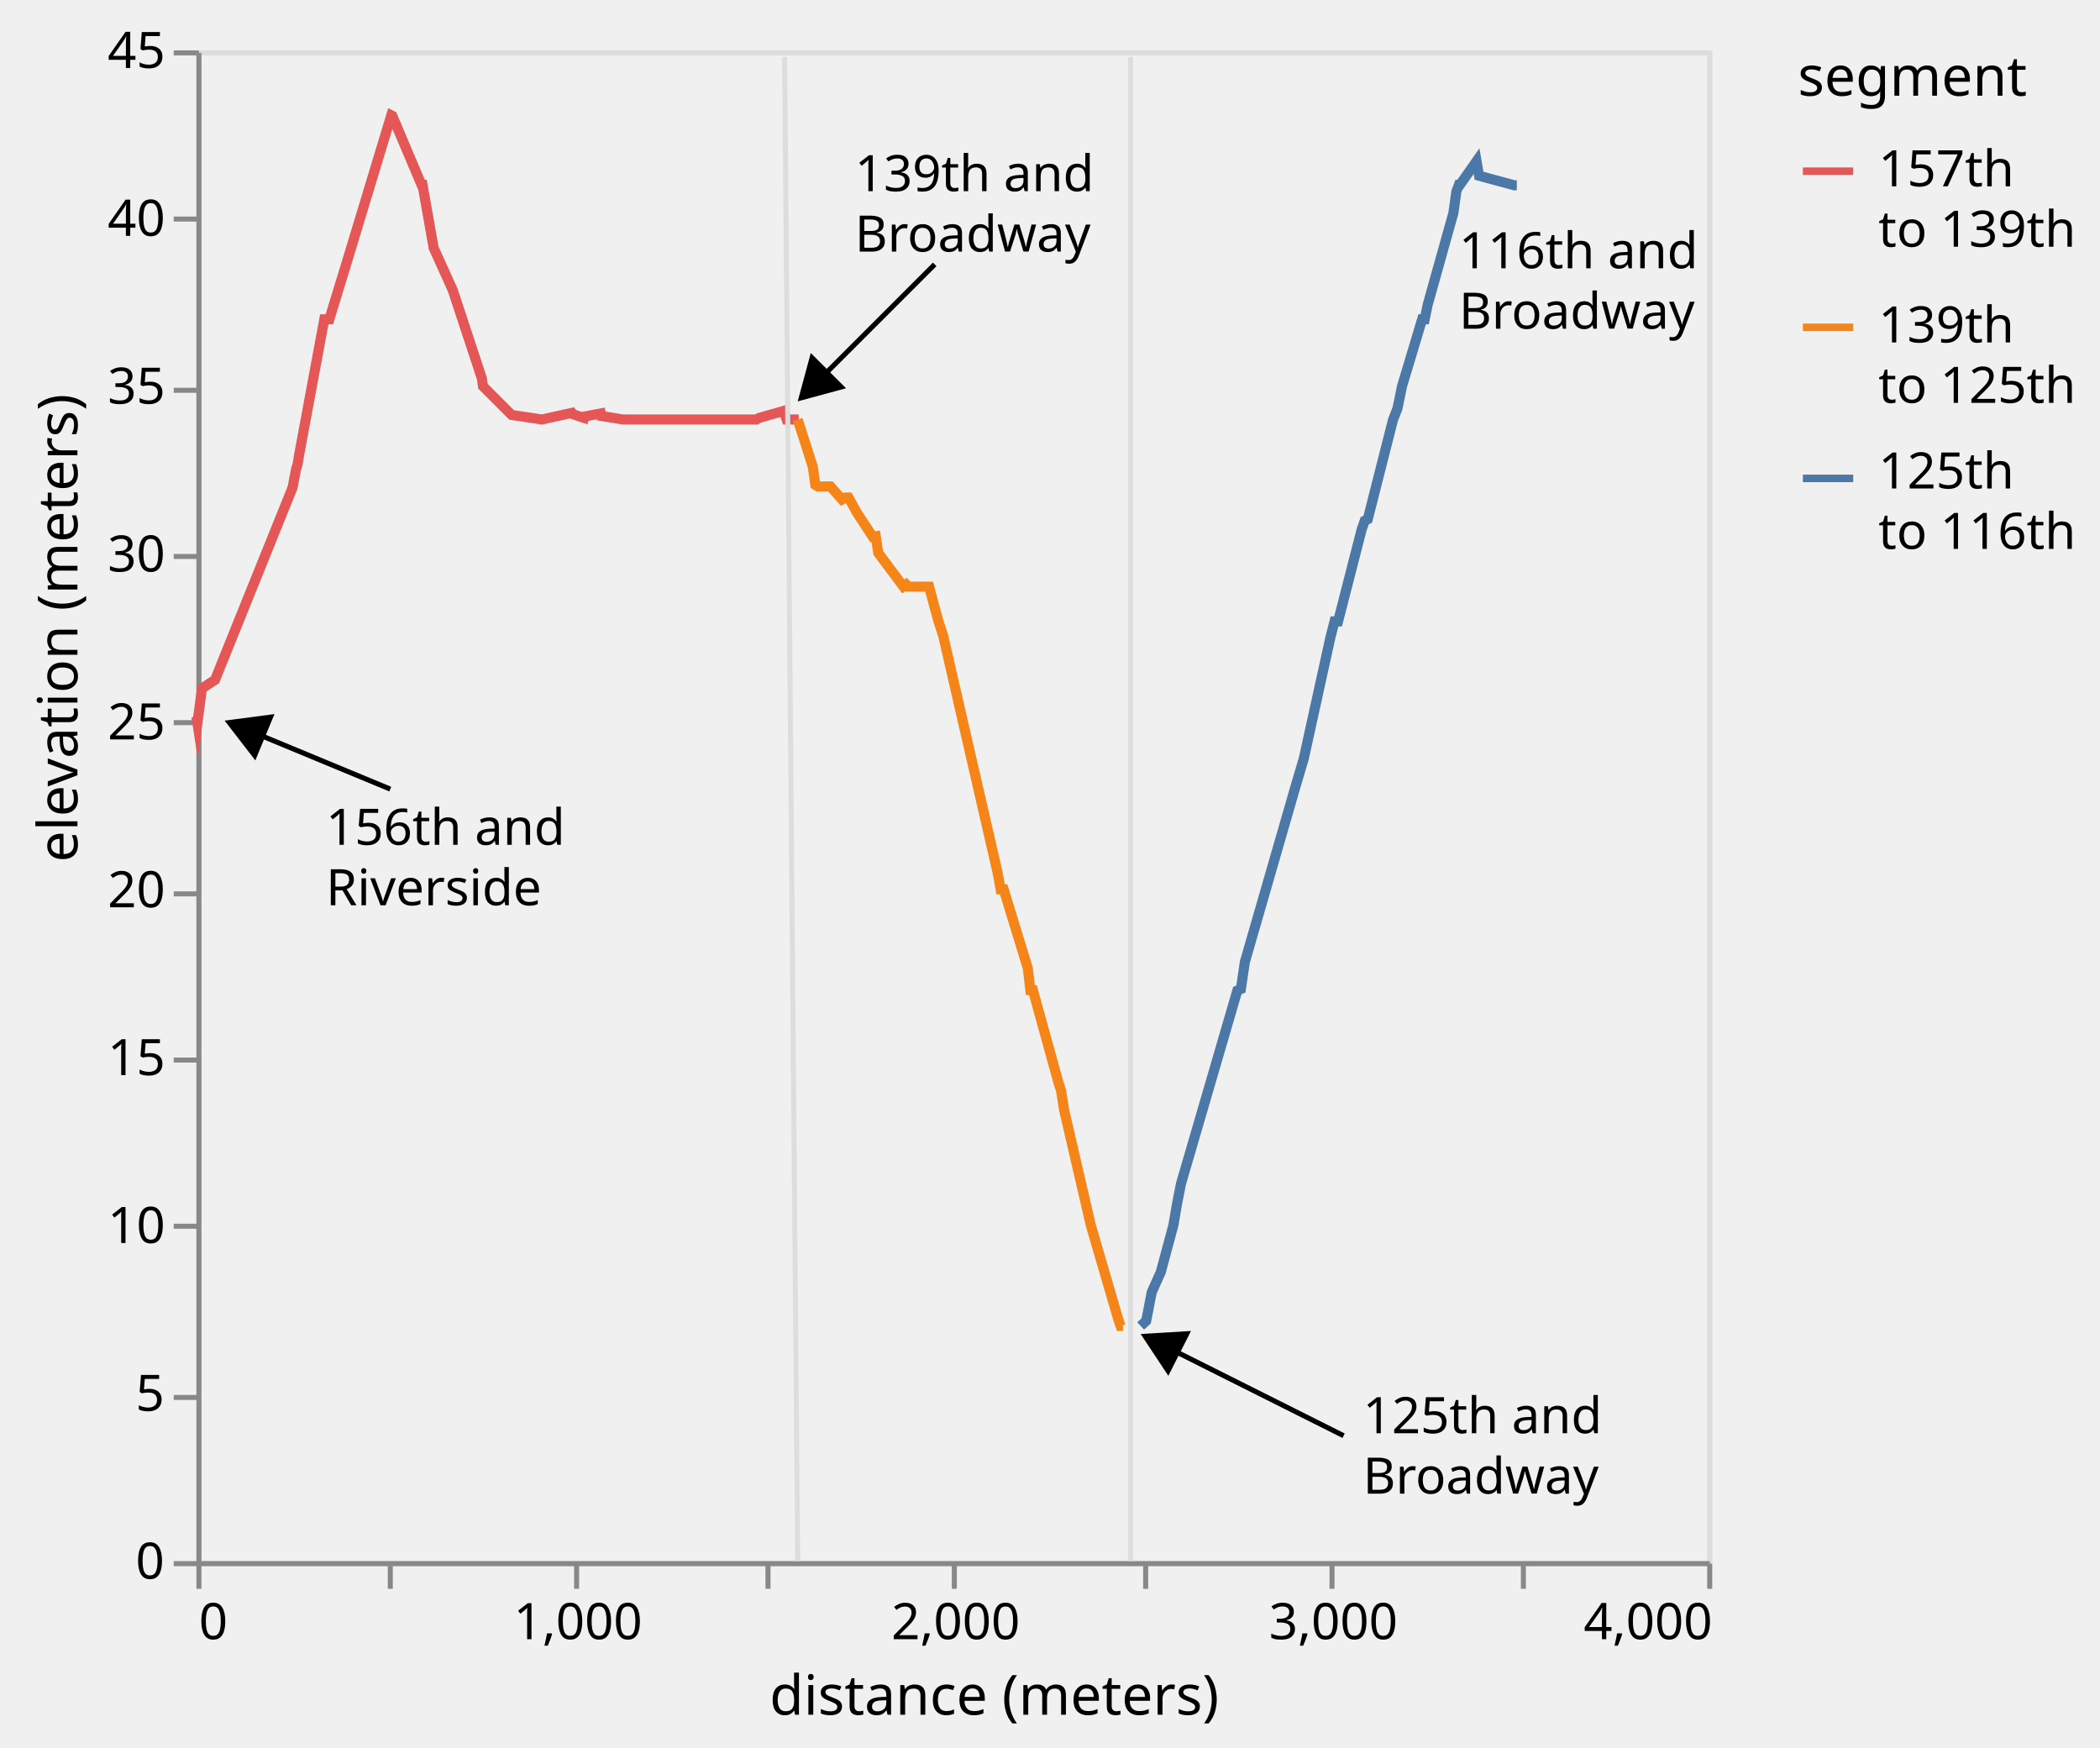
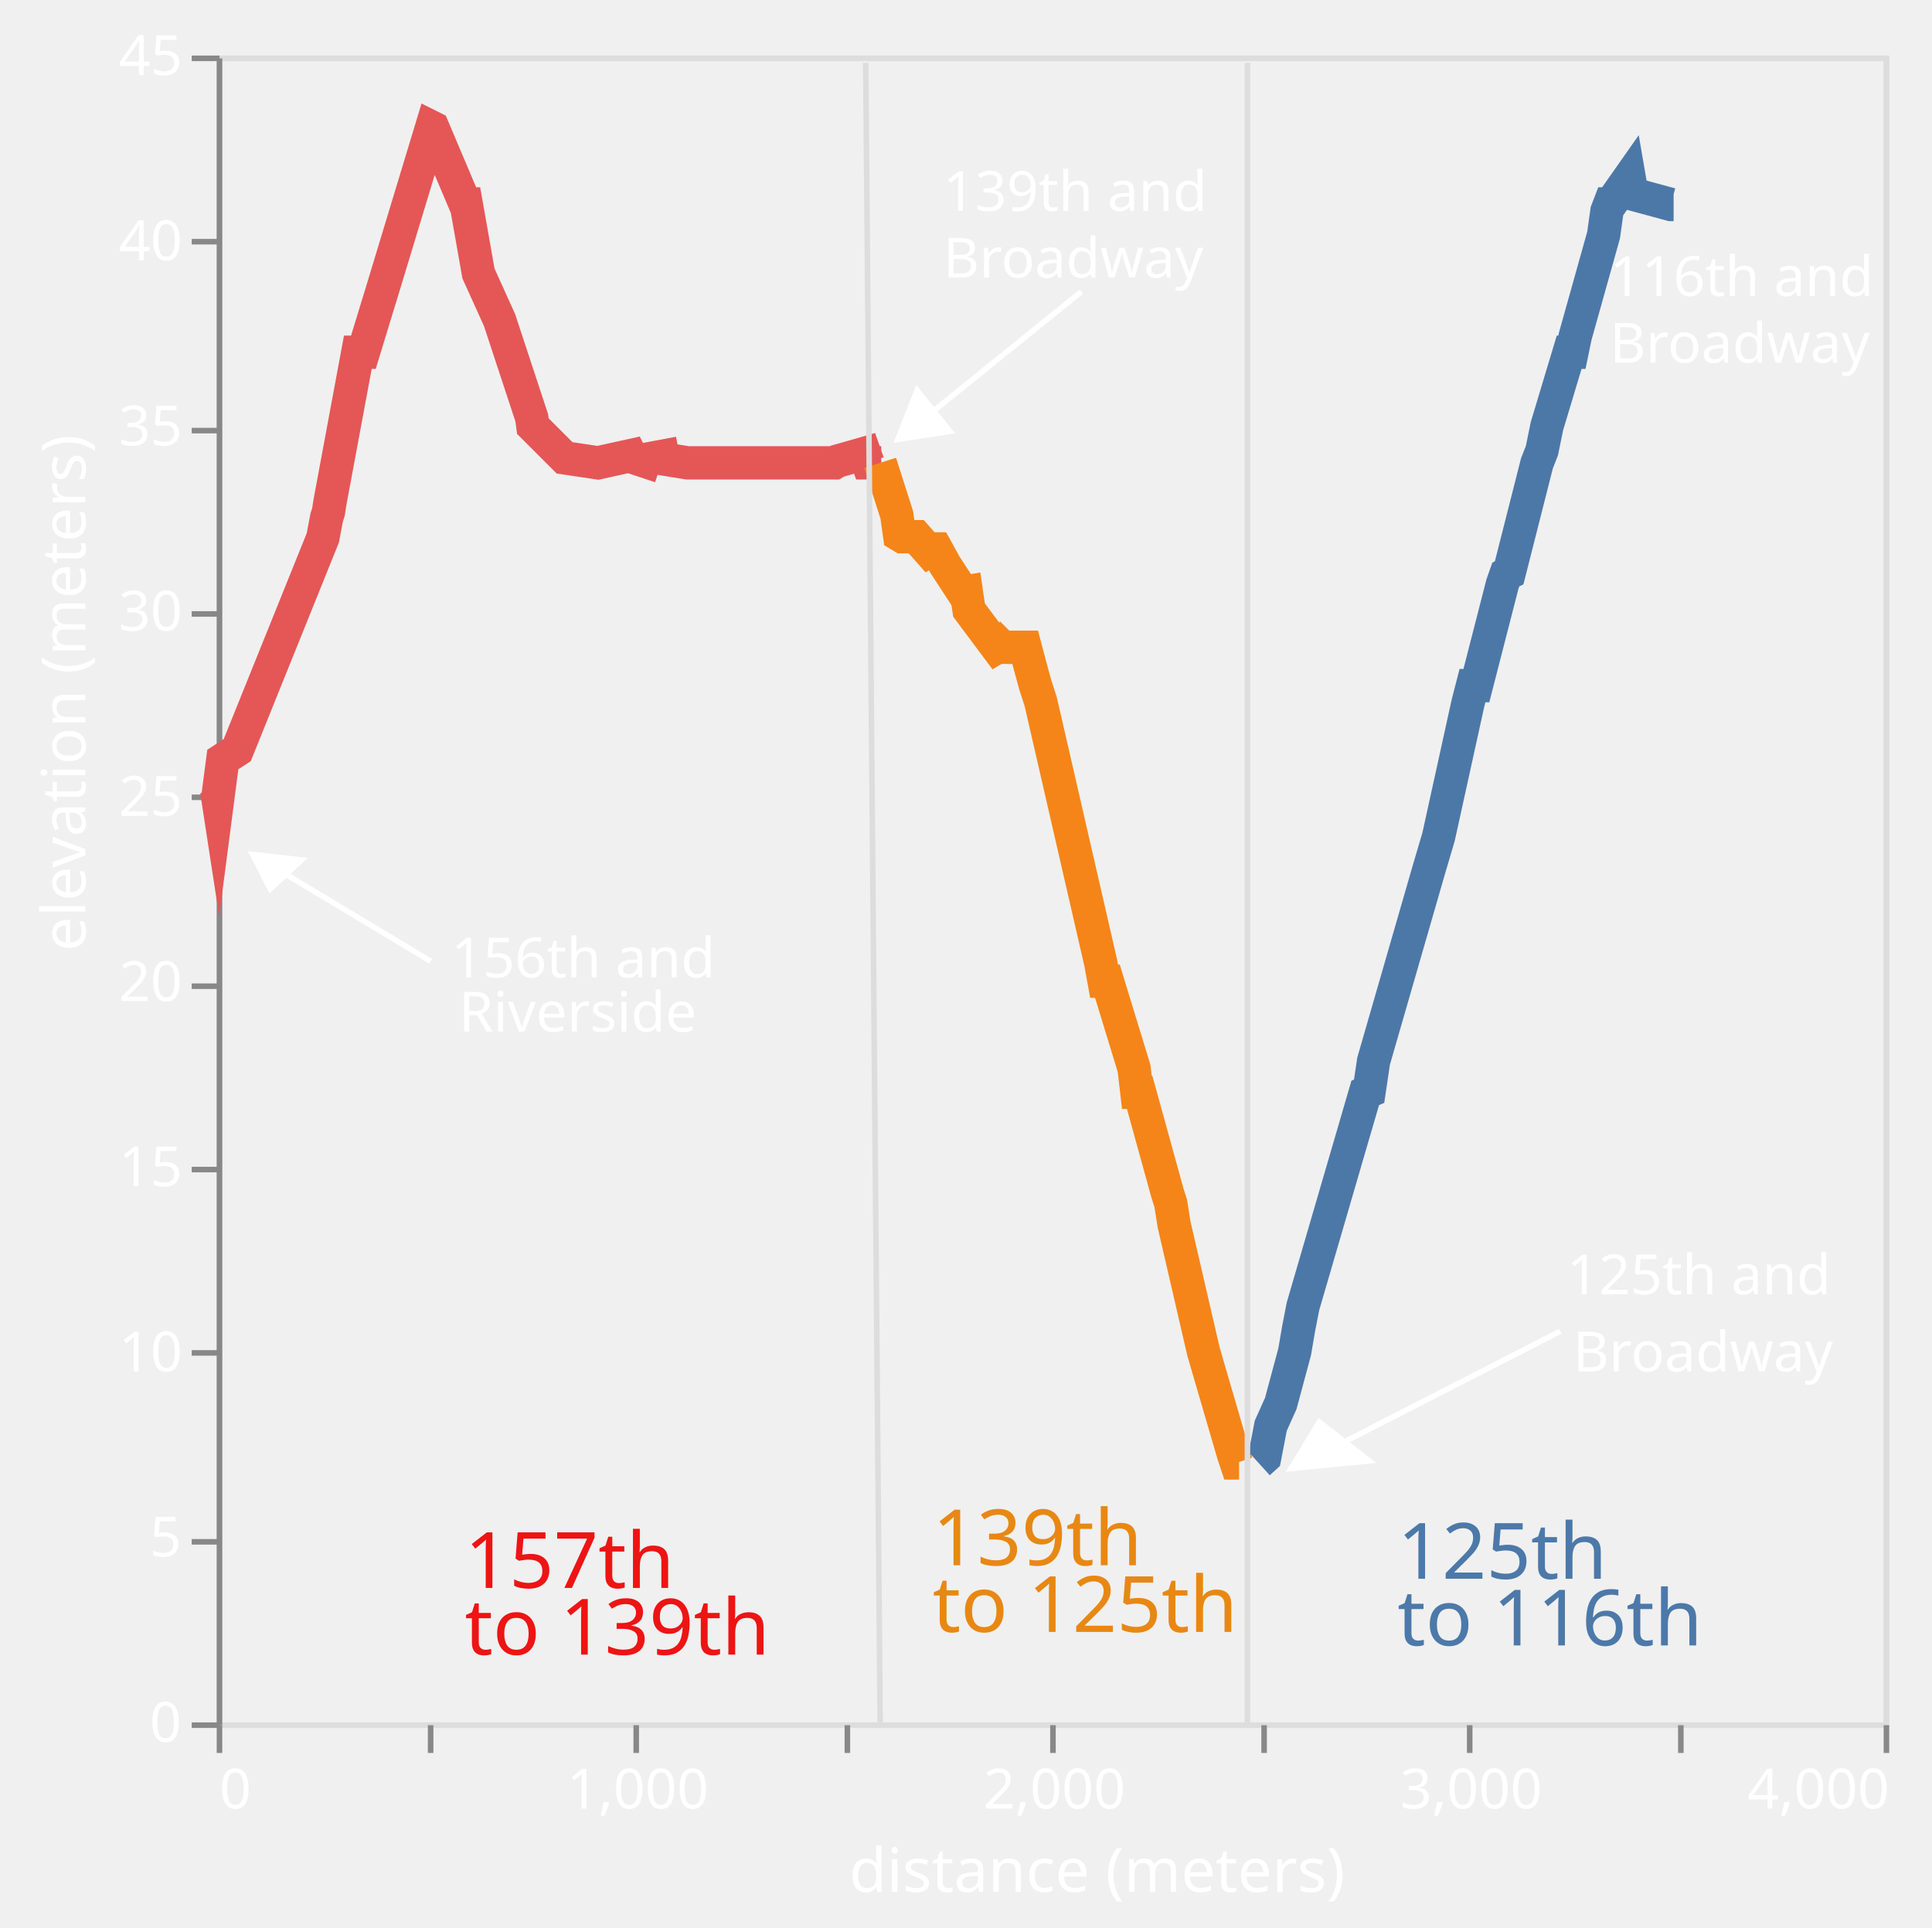
- <svg xmlns="http://www.w3.org/2000/svg" version="1.1" id="Layer_1" x="0px" y="0px" viewBox="0 0 417 347" style="enable-background:new 0 0 417 347;" xml:space="preserve">
+ <svg xmlns="http://www.w3.org/2000/svg" version="1.1" x="0px" y="0px" viewBox="0 0 347.7 347" style="enable-background:new 0 0 347.7 347;" xml:space="preserve">
  <style type="text/css">
- 	.st0{fill:none;stroke:#DDDDDD;stroke-miterlimit:10;}
- 	.st1{fill:none;}
- 	.st2{display:none;fill:none;stroke:#DDDDDD;stroke-miterlimit:10;}
- 	.st3{fill:none;stroke:#888888;stroke-miterlimit:10;}
- 	.st4{font-family:'ArialMT';}
- 	.st5{font-size:10px;}
- 	.st6{opacity:0;enable-background:new    ;}
- 	.st7{font-family:'Arial-BoldMT';}
- 	.st8{font-size:11px;}
- 	.st9{display:none;}
- 	.st10{fill:none;stroke:#E45756;stroke-width:2;stroke-miterlimit:10;}
- 	.st11{display:none;fill:none;stroke:#E45756;stroke-width:2;stroke-miterlimit:10;}
- 	.st12{fill:none;stroke:#F58518;stroke-width:2;stroke-miterlimit:10;}
- 	.st13{display:none;fill:none;stroke:#F58518;stroke-width:2;stroke-miterlimit:10;}
- 	.st14{fill:none;stroke:#4C78A8;stroke-width:2;stroke-miterlimit:10;}
- 	.st15{display:none;fill:none;stroke:#4C78A8;stroke-width:2;stroke-miterlimit:10;}
- 	.st16{fill:none;stroke:#4C78A8;stroke-width:1.5;stroke-miterlimit:10;}
- 	.st17{fill:none;stroke:#F58518;stroke-width:1.5;stroke-miterlimit:10;}
- 	.st18{fill:none;stroke:#E45756;stroke-width:1.5;stroke-miterlimit:10;}
- 	.st19{fill:#FFFFFF;}
- 	.st20{fill:#FFFFFF;stroke:#000000;stroke-miterlimit:10;}
- 	.st21{fill:none;stroke:#000000;stroke-miterlimit:10;}
- 	.st22{font-family:'MyriadPro-Regular';}
+ 	.st0{display:none;}
+ 	.st1{display:inline;fill:#231F20;stroke:#000000;stroke-miterlimit:10;}
+ 	.st2{fill:none;stroke:#DDDDDD;stroke-miterlimit:10;}
+ 	.st3{fill:none;}
+ 	.st4{display:none;fill:none;stroke:#DDDDDD;stroke-miterlimit:10;}
+ 	.st5{fill:none;stroke:#888888;stroke-miterlimit:10;}
+ 	.st6{fill:#FFFFFF;}
+ 	.st7{font-family:'ArialMT';}
+ 	.st8{font-size:10px;}
+ 	.st9{opacity:0;enable-background:new    ;}
+ 	.st10{font-family:'Arial-BoldMT';}
+ 	.st11{font-size:11px;}
+ 	.st12{fill:none;stroke:#E45756;stroke-width:6;stroke-miterlimit:10;}
+ 	.st13{display:none;fill:none;stroke:#E45756;stroke-width:2;stroke-miterlimit:10;}
+ 	.st14{fill:none;stroke:#F58518;stroke-width:6;stroke-miterlimit:10;}
+ 	.st15{display:none;fill:none;stroke:#F58518;stroke-width:2;stroke-miterlimit:10;}
+ 	.st16{fill:none;stroke:#4C78A8;stroke-width:6;stroke-miterlimit:10;}
+ 	.st17{display:none;fill:none;stroke:#4C78A8;stroke-width:2;stroke-miterlimit:10;}
+ 	.st18{fill:#4C79A9;}
+ 	.st19{font-size:14px;}
+ 	.st20{fill:#E88813;}
+ 	.st21{fill:#ED1414;}
+ 	.st22{fill:none;stroke:#F58518;stroke-width:2;stroke-miterlimit:10;}
+ 	.st23{fill:#FFFFFF;stroke:#000000;stroke-miterlimit:10;}
+ 	.st24{fill:none;stroke:#FFFFFF;stroke-miterlimit:10;}
</style>
-   <path class="st0" d="M39.5,10.5h300v300h-300V10.5z" />
-   <path pointer-events="none" class="st1" d="M39.5,310.5L39.5,310.5L39.5,310.5L39.5,310.5z" />
-   <line class="st0" x1="39.5" y1="10.5" x2="39.5" y2="310.5" />
-   <line class="st0" x1="339.5" y1="10.5" x2="339.5" y2="310.5" />
-   <path pointer-events="none" class="st2" d="M39.5,310.5" />
-   <path pointer-events="none" class="st1" d="M39.5,10.5L39.5,10.5L39.5,10.5L39.5,10.5z" />
-   <line class="st0" x1="39.5" y1="310.5" x2="339.5" y2="310.5" />
-   <line class="st0" x1="39.5" y1="10.5" x2="339.5" y2="10.5" />
-   <path pointer-events="none" class="st2" d="M39.5,10.5" />
-   <path pointer-events="none" class="st1" d="M39.5,310.5L39.5,310.5L39.5,310.5L39.5,310.5z" />
-   <line class="st3" x1="39.5" y1="310.5" x2="39.5" y2="315.5" />
-   <line class="st3" x1="77.5" y1="310.5" x2="77.5" y2="315.5" />
-   <line class="st3" x1="114.5" y1="310.5" x2="114.5" y2="315.5" />
-   <line class="st3" x1="152.5" y1="310.5" x2="152.5" y2="315.5" />
-   <line class="st3" x1="189.5" y1="310.5" x2="189.5" y2="315.5" />
-   <line class="st3" x1="227.5" y1="310.5" x2="227.5" y2="315.5" />
-   <line class="st3" x1="264.5" y1="310.5" x2="264.5" y2="315.5" />
-   <line class="st3" x1="302.5" y1="310.5" x2="302.5" y2="315.5" />
-   <line class="st3" x1="339.5" y1="310.5" x2="339.5" y2="315.5" />
-   <text transform="matrix(1 0 0 1 39.5 325.5)" class="st4 st5">0</text>
-   <text transform="matrix(1 0 0 1 68.6577 325.5)" class="st6 st4 st5">500</text>
-   <text transform="matrix(1 0 0 1 101.9878 325.5)" class="st4 st5">1,000</text>
-   <text transform="matrix(1 0 0 1 139.4878 325.5)" class="st6 st4 st5">1,500</text>
-   <text transform="matrix(1 0 0 1 176.9878 325.5)" class="st4 st5">2,000</text>
-   <text transform="matrix(1 0 0 1 214.4878 325.5)" class="st6 st4 st5">2,500</text>
-   <text transform="matrix(1 0 0 1 251.9878 325.5)" class="st4 st5">3,000</text>
-   <text transform="matrix(1 0 0 1 289.4878 325.5)" class="st6 st4 st5">3,500</text>
-   <text transform="matrix(1 0 0 1 314.4756 325.5)" class="st4 st5">4,000</text>
-   <line class="st3" x1="39.5" y1="310.5" x2="339.5" y2="310.5" />
-   <text transform="matrix(1 0 0 1 152.8181 340.5)" class="st7 st8">distance (meters)</text>
-   <path pointer-events="none" class="st9" d="M39.5,310.5" />
-   <path pointer-events="none" class="st1" d="M39.5,10.5L39.5,10.5L39.5,10.5L39.5,10.5z" />
-   <line class="st3" x1="39.5" y1="310.5" x2="34.5" y2="310.5" />
-   <line class="st3" x1="39.5" y1="277.5" x2="34.5" y2="277.5" />
-   <line class="st3" x1="39.5" y1="243.5" x2="34.5" y2="243.5" />
-   <line class="st3" x1="39.5" y1="210.5" x2="34.5" y2="210.5" />
-   <line class="st3" x1="39.5" y1="177.5" x2="34.5" y2="177.5" />
-   <line class="st3" x1="39.5" y1="143.5" x2="34.5" y2="143.5" />
-   <line class="st3" x1="39.5" y1="110.5" x2="34.5" y2="110.5" />
-   <line class="st3" x1="39.5" y1="77.5" x2="34.5" y2="77.5" />
-   <line class="st3" x1="39.5" y1="43.5" x2="34.5" y2="43.5" />
-   <line class="st3" x1="39.5" y1="10.5" x2="34.5" y2="10.5" />
-   <text transform="matrix(1 0 0 1 26.9385 313.5)" class="st4 st5">0</text>
-   <text transform="matrix(1 0 0 1 26.9385 280.1666)" class="st4 st5">5</text>
-   <text transform="matrix(1 0 0 1 21.377 246.8333)" class="st4 st5">10</text>
-   <text transform="matrix(1 0 0 1 21.377 213.5)" class="st4 st5">15</text>
-   <text transform="matrix(1 0 0 1 21.377 180.1667)" class="st4 st5">20</text>
-   <text transform="matrix(1 0 0 1 21.377 146.8333)" class="st4 st5">25</text>
-   <text transform="matrix(1 0 0 1 21.377 113.5)" class="st4 st5">30</text>
-   <text transform="matrix(1 0 0 1 21.377 80.1667)" class="st4 st5">35</text>
-   <text transform="matrix(1 0 0 1 21.377 46.8334)" class="st4 st5">40</text>
-   <text transform="matrix(1 0 0 1 21.377 13.5)" class="st4 st5">45</text>
-   <line class="st3" x1="39.5" y1="310.5" x2="39.5" y2="10.5" />
-   <text transform="matrix(6.123234e-17 -1 1 6.123234e-17 15.377 171.2051)" class="st7 st8">elevation (meters)</text>
-   <path pointer-events="none" class="st9" d="M39.5,10.5" />
-   <path class="st1" d="M39,10h300v300H39V10z" />
-   <path class="st10" d="M39,142.3l0.2,1.3l0.9-6.9l2.6-1.7l15.4-38.2l0.7-3.7l0,0l0,0l0.3-0.9l0.3-1.9l5-26.9h1l2.9-9.5l0.1-0.3  l9.3-30.7l0.2,0.1l5.8,13.7h0.2L86,48.6l0.1,0.6l3.8,8.4l5.8,17.6l0.2,1.5l0,0l5.7,5.7l6,0.9l5.9-1.3l0.1,0.2L116,83l0.1-0.3  l3.2-0.6l0.1,0.5l4.3,0.7h0.1h1h0.9h0.1h0.9h5.6h5.3h0.4h0.2h0.6h4.7h0.6h0.5h2h0.1h2.9h0.6l0.5-0.3l4.9-1.4l0.6,1.7h0.1h0.4h1.9" />
-   <path class="st11" d="M39,10" />
-   <path class="st1" d="M39,10h300v300H39V10z" />
-   <path class="st12" d="M158.4,83.3l3,9.4l0.5,3.6l0.5,0.3h2.5l0,0l2.3,2.6l0.7-0.4l0,0h0.6l1.6,2.9l0,0l3.2,4.9l0.6-0.1l0.1,0.7  l0.4,2.6l5,6.7l0.5-0.3l0.1-0.1l0.4,0.4h4h0.1l0.9,3.4l0.9,3.3l1,3.1l10.8,47l0.6,3.3h0.6l4.8,15.7l0.5,4.3h0.5l5,18.1l0.6,1.9  l0.6,3.8l5.3,22.9l5.4,18.5l0.5,1.5h0.5" />
-   <path class="st13" d="M39,10" />
-   <path class="st1" d="M39,10h300v300H39V10z" />
-   <path class="st14" d="M226.5,263.3l1.1-1l1.1-5.7l1.8-4l2.5-9.3l0.7-4.1l0.8-4.1l11.2-38.4l0.7-0.3l0.8-5.4l9.9-34.3l1.8-6.1  l5.3-24.1l0.8-3.1h0.7l4.7-18.3l0.6-1.7l0.6-0.3l5-19.7l0.9-2.3l0.9-4.4l4-13.3h0.5l0.6-2.9l5.1-18.2l0.6-4.3l0.5-1.3h0.2l3.3-4.7  l0.5,2.9l7,1.9h0.5" />
-   <path class="st15" d="M39,10" />
-   <path pointer-events="none" class="st1" d="M357,10h55v53h-55V10z" />
-   <path pointer-events="none" class="st1" d="M357,26L357,26L357,26L357,26z" />
-   <path pointer-events="none" class="st1" d="M357,86h54.9v11H357V86z" />
-   <path class="st16" d="M358,95h10" />
-   <text transform="matrix(1 0 0 1 373 97)" class="st4 st5">125th</text>
-   <text transform="matrix(1 0 0 1 373 109)" class="st4 st5">to 116th</text>
-   <path pointer-events="none" class="st9" d="M357,144" />
-   <path pointer-events="none" class="st1" d="M357,115h54.9v11H357V115z" />
-   <path class="st17" d="M358,65h10" />
-   <text transform="matrix(1 0 0 1 373 68)" class="st4 st5">139th </text>
-   <text transform="matrix(1 0 0 1 373 80)" class="st4 st5">to 125th</text>
-   <path pointer-events="none" class="st9" d="M357,115" />
-   <path pointer-events="none" class="st1" d="M357,87h54.9v11H357V87z" />
-   <path class="st18" d="M358,34h10" />
-   <text transform="matrix(1 0 0 1 373 37)" class="st4 st5">157th</text>
-   <text transform="matrix(1 0 0 1 373 49)" class="st4 st5">to 139th</text>
-   <path pointer-events="none" class="st9" d="M357,87" />
-   <path pointer-events="none" class="st9" d="M357,26" />
-   <text transform="matrix(1 0 0 1 357 19)" class="st7 st8">segment</text>
-   <path pointer-events="none" class="st9" d="M357,10" />
-   <path class="st9" d="M39,10" />
-   <path class="st0" d="M222.6,310" />
-   <line class="st0" x1="224.5" y1="310" x2="224.5" y2="11.3" />
-   <line class="st0" x1="158.4" y1="310" x2="155.8" y2="11.3" />
-   <g>
-     <path class="st19" d="M156,83.3" />
+   <g id="background" class="st0">
+     <rect x="-3.2" y="-2.4" class="st1" width="354" height="354" />
  </g>
-   <path class="st12" d="M224.5,264.9" />
-   <path class="st20" d="M174.3,310" />
-   <g>
-     <line class="st19" x1="185.6" y1="52.5" x2="158.4" y2="79.7" />
+   <g id="Layer_1">
+     <path class="st2" d="M39.5,10.5h300v300h-300V10.5z" />
+     <path pointer-events="none" class="st3" d="M39.5,310.5L39.5,310.5L39.5,310.5L39.5,310.5z" />
+     <line class="st2" x1="39.5" y1="10.5" x2="39.5" y2="310.5" />
+     <line class="st2" x1="339.5" y1="10.5" x2="339.5" y2="310.5" />
+     <path pointer-events="none" class="st4" d="M39.5,310.5" />
+     <path pointer-events="none" class="st3" d="M39.5,10.5L39.5,10.5L39.5,10.5L39.5,10.5z" />
+     <line class="st2" x1="39.5" y1="310.5" x2="339.5" y2="310.5" />
+     <line class="st2" x1="39.5" y1="10.5" x2="339.5" y2="10.5" />
+     <path pointer-events="none" class="st4" d="M39.5,10.5" />
+     <path pointer-events="none" class="st3" d="M39.5,310.5L39.5,310.5L39.5,310.5L39.5,310.5z" />
+     <line class="st5" x1="39.5" y1="310.5" x2="39.5" y2="315.5" />
+     <line class="st5" x1="77.5" y1="310.5" x2="77.5" y2="315.5" />
+     <line class="st5" x1="114.5" y1="310.5" x2="114.5" y2="315.5" />
+     <line class="st5" x1="152.5" y1="310.5" x2="152.5" y2="315.5" />
+     <line class="st5" x1="189.5" y1="310.5" x2="189.5" y2="315.5" />
+     <line class="st5" x1="227.5" y1="310.5" x2="227.5" y2="315.5" />
+     <line class="st5" x1="264.5" y1="310.5" x2="264.5" y2="315.5" />
+     <line class="st5" x1="302.5" y1="310.5" x2="302.5" y2="315.5" />
+     <line class="st5" x1="339.5" y1="310.5" x2="339.5" y2="315.5" />
+     <text transform="matrix(1 0 0 1 39.5 325.5)" class="st6 st7 st8">0</text>
+     <text transform="matrix(1 0 0 1 68.6577 325.5)" class="st9 st7 st8">500</text>
+     <text transform="matrix(1 0 0 1 101.9878 325.5)" class="st6 st7 st8">1,000</text>
+     <text transform="matrix(1 0 0 1 139.4878 325.5)" class="st9 st7 st8">1,500</text>
+     <text transform="matrix(1 0 0 1 176.9878 325.5)" class="st6 st7 st8">2,000</text>
+     <text transform="matrix(1 0 0 1 214.4878 325.5)" class="st9 st7 st8">2,500</text>
+     <text transform="matrix(1 0 0 1 251.9878 325.5)" class="st6 st7 st8">3,000</text>
+     <text transform="matrix(1 0 0 1 289.4878 325.5)" class="st9 st7 st8">3,500</text>
+     <text transform="matrix(1 0 0 1 314.4756 325.5)" class="st6 st7 st8">4,000</text>
+     <text transform="matrix(1 0 0 1 152.8181 340.5)" class="st6 st10 st11">distance (meters)</text>
+     <path pointer-events="none" class="st0" d="M39.5,310.5" />
+     <path pointer-events="none" class="st3" d="M39.5,10.5L39.5,10.5L39.5,10.5L39.5,10.5z" />
+     <line class="st5" x1="39.5" y1="310.5" x2="34.5" y2="310.5" />
+     <line class="st5" x1="39.5" y1="277.5" x2="34.5" y2="277.5" />
+     <line class="st5" x1="39.5" y1="243.5" x2="34.5" y2="243.5" />
+     <line class="st5" x1="39.5" y1="210.5" x2="34.5" y2="210.5" />
+     <line class="st5" x1="39.5" y1="177.5" x2="34.5" y2="177.5" />
+     <line class="st5" x1="39.5" y1="143.5" x2="34.5" y2="143.5" />
+     <line class="st5" x1="39.5" y1="110.5" x2="34.5" y2="110.5" />
+     <line class="st5" x1="39.5" y1="77.5" x2="34.5" y2="77.5" />
+     <line class="st5" x1="39.5" y1="43.5" x2="34.5" y2="43.5" />
+     <line class="st5" x1="39.5" y1="10.5" x2="34.5" y2="10.5" />
+     <text transform="matrix(1 0 0 1 26.9385 313.5)" class="st6 st7 st8">0</text>
+     <text transform="matrix(1 0 0 1 26.9385 280.1666)" class="st6 st7 st8">5</text>
+     <text transform="matrix(1 0 0 1 21.377 246.8333)" class="st6 st7 st8">10</text>
+     <text transform="matrix(1 0 0 1 21.377 213.5)" class="st6 st7 st8">15</text>
+     <text transform="matrix(1 0 0 1 21.377 180.1667)" class="st6 st7 st8">20</text>
+     <text transform="matrix(1 0 0 1 21.377 146.8333)" class="st6 st7 st8">25</text>
+     <text transform="matrix(1 0 0 1 21.377 113.5)" class="st6 st7 st8">30</text>
+     <text transform="matrix(1 0 0 1 21.377 80.1667)" class="st6 st7 st8">35</text>
+     <text transform="matrix(1 0 0 1 21.377 46.8334)" class="st6 st7 st8">40</text>
+     <text transform="matrix(1 0 0 1 21.377 13.5)" class="st6 st7 st8">45</text>
+     <line class="st5" x1="39.5" y1="310.5" x2="39.5" y2="10.5" />
+     <text transform="matrix(6.123234e-17 -1 1 6.123234e-17 15.377 171.2051)" class="st6 st10 st11">elevation (meters)</text>
+     <path pointer-events="none" class="st0" d="M39.5,10.5" />
+     <path class="st3" d="M39,10h300v300H39V10z" />
+     <path class="st12" d="M39,142.3l0.2,1.3l0.9-6.9l2.6-1.7l15.4-38.2l0.7-3.7l0,0l0,0l0.3-0.9l0.3-1.9l5-26.9h1l2.9-9.5l0.1-0.3   l9.3-30.7l0.2,0.1l5.8,13.7h0.2L86,48.6l0.1,0.6l3.8,8.4l5.8,17.6l0.2,1.5l0,0l5.7,5.7l6,0.9l5.9-1.3l0.1,0.2L116,83l0.1-0.3   l3.2-0.6l0.1,0.5l4.3,0.7h0.1h1h0.9h0.1h0.9h5.6h5.3h0.4h0.2h0.6h4.7h0.6h0.5h2h0.1h2.9h0.6l0.5-0.3l4.9-1.4l0.6,1.7h0.1h0.4h1.9" />
+     <path class="st13" d="M39,10" />
+     <path class="st3" d="M39,10h300v300H39V10z" />
+     <path class="st14" d="M158.4,83.3l3,9.4l0.5,3.6l0.5,0.3h2.5l0,0l2.3,2.6l0.7-0.4l0,0h0.6l1.6,2.9l0,0l3.2,4.9l0.6-0.1l0.1,0.7   l0.4,2.6l5,6.7l0.5-0.3l0.1-0.1l0.4,0.4h4h0.1l0.9,3.4l0.9,3.3l1,3.1l10.8,47l0.6,3.3h0.6l4.8,15.7l0.5,4.3h0.5l5,18.1l0.6,1.9   l0.6,3.8l5.3,22.9l5.4,18.5l0.5,1.5h0.5" />
+     <path class="st15" d="M39,10" />
+     <path class="st16" d="M226.5,263.3l1.1-1l1.1-5.7l1.8-4l2.5-9.3l0.7-4.1l0.8-4.1l11.2-38.4l0.7-0.3l0.8-5.4l9.9-34.3l1.8-6.1   l5.3-24.1l0.8-3.1h0.7l4.7-18.3l0.6-1.7l0.6-0.3l5-19.7l0.9-2.3l0.9-4.4l4-13.3h0.5l0.6-2.9l5.1-18.2l0.6-4.3l0.5-1.3h0.2l3.3-4.7   l0.5,2.9l7,1.9h0.5" />
+     <path class="st17" d="M39,10" />
+     <path pointer-events="none" class="st3" d="M357,26L357,26L357,26L357,26z" />
    <g>
-       <line class="st21" x1="185.6" y1="52.5" x2="163.5" y2="74.6" />
+       <text transform="matrix(1 0 0 1 251.4998 284.1496)" class="st18 st10 st19">125th</text>
+       <text transform="matrix(1 0 0 1 251.4998 296.1496)" class="st18 st10 st19">to 116th</text>
+     </g>
+     <path pointer-events="none" class="st0" d="M357,144" />
+     <g>
+       <text transform="matrix(1 0 0 1 167.8384 281.719)" class="st20 st10 st19">139th </text>
+       <text transform="matrix(1 0 0 1 167.8384 293.719)" class="st20 st10 st19">to 125th</text>
+     </g>
+     <path pointer-events="none" class="st0" d="M357,115" />
+     <g>
      <g>
-         <polygon points="161,70.1 158.4,79.7 168,77.1    " />
+         <text transform="matrix(1 0 0 1 83.6494 285.7994)" class="st21 st10 st19">157th</text>
+       </g>
+       <text transform="matrix(1 0 0 1 83.6494 297.7994)" class="st21 st10 st19">to 139th</text>
+     </g>
+     <path pointer-events="none" class="st0" d="M357,87" />
+     <path pointer-events="none" class="st0" d="M357,26" />
+     <path pointer-events="none" class="st0" d="M357,10" />
+     <path class="st0" d="M39,10" />
+     <path class="st2" d="M222.6,310" />
+     <line class="st2" x1="224.5" y1="310" x2="224.5" y2="11.3" />
+     <line class="st2" x1="158.4" y1="310" x2="155.8" y2="11.3" />
+     <g>
+       <path class="st6" d="M156,83.3" />
+     </g>
+     <path class="st22" d="M224.5,264.9" />
+     <path class="st23" d="M174.3,310" />
+     <rect x="169.7" y="30.9" class="st3" width="49.8" height="25.3" />
+     <text transform="matrix(1 0 0 1 169.7497 37.9612)" class="st6 st7 st8">139th and </text>
+     <text transform="matrix(1 0 0 1 169.7497 49.9612)" class="st6 st7 st8">Broadway</text>
+     <rect x="270.6" y="277.5" class="st3" width="49.8" height="25.3" />
+     <text transform="matrix(1 0 0 1 282.0004 232.951)" class="st6 st7 st8">125th and </text>
+     <text transform="matrix(1 0 0 1 283.0808 246.8326)" class="st6 st7 st8">Broadway</text>
+     <rect x="64.7" y="160.7" class="st3" width="49.8" height="25.3" />
+     <text transform="matrix(1 0 0 1 81.222 175.9283)" class="st6 st7 st8">156th and </text>
+     <text transform="matrix(1 0 0 1 82.5662 185.6663)" class="st6 st7 st8">Riverside</text>
+     <rect x="289.7" y="46.2" class="st3" width="49.8" height="25.3" />
+     <text transform="matrix(1 0 0 1 289.707 53.2719)" class="st6 st7 st8">116th and </text>
+     <text transform="matrix(1 0 0 1 289.707 65.2718)" class="st6 st7 st8">Broadway</text>
+     <g>
+       <line class="st3" x1="77.5" y1="173" x2="44.6" y2="153.2" />
+       <g>
+         <line class="st24" x1="77.5" y1="173" x2="50.7" y2="156.9" />
+         <g>
+           <polygon class="st6" points="48.5,160.8 44.6,153.2 55.4,154.4     " />
+         </g>
+       </g>
+     </g>
+     <g>
+       <line class="st3" x1="194.6" y1="52.5" x2="160.8" y2="79.7" />
+       <g>
+         <line class="st24" x1="194.6" y1="52.5" x2="167.1" y2="74.7" />
+         <g>
+           <polygon class="st6" points="164.9,69.3 160.8,79.7 171.9,78     " />
+         </g>
+       </g>
+     </g>
+     <g>
+       <line class="st3" x1="280.8" y1="239.6" x2="231.4" y2="264.9" />
+       <g>
+         <line class="st24" x1="280.8" y1="239.6" x2="240.6" y2="260.2" />
+         <g>
+           <polygon class="st6" points="237.3,255.2 231.4,264.9 247.7,263.3     " />
+         </g>
      </g>
    </g>
  </g>
-   <g>
-     <line class="st19" x1="266.8" y1="285.1" x2="226.5" y2="264.9" />
-     <g>
-       <line class="st21" x1="266.8" y1="285.1" x2="232.9" y2="268.1" />
-       <g>
-         <polygon points="236.5,264.3 226.5,264.9 232,273.2    " />
-       </g>
-     </g>
-   </g>
-   <rect x="169.7" y="30.9" class="st1" width="49.8" height="25.3" />
-   <text transform="matrix(1 0 0 1 169.7497 37.9612)">
-     <tspan x="0" y="0" class="st22 st5">139th and </tspan>
-     <tspan x="0" y="12" class="st22 st5">Broadway</tspan>
-   </text>
-   <rect x="270.6" y="277.5" class="st1" width="49.8" height="25.3" />
-   <text transform="matrix(1 0 0 1 270.642 284.6002)">
-     <tspan x="0" y="0" class="st22 st5">125th and </tspan>
-     <tspan x="0" y="12" class="st22 st5">Broadway</tspan>
-   </text>
-   <rect x="64.7" y="160.7" class="st1" width="49.8" height="25.3" />
-   <text transform="matrix(1 0 0 1 64.7224 167.7612)">
-     <tspan x="0" y="0" class="st22 st5">156th and </tspan>
-     <tspan x="0" y="12" class="st22 st5">Riverside</tspan>
-   </text>
-   <g>
-     <line class="st19" x1="77.5" y1="156.7" x2="44.6" y2="143.1" />
-     <g>
-       <line class="st21" x1="77.5" y1="156.7" x2="51.2" y2="145.8" />
-       <g>
-         <polygon points="54.5,141.8 44.6,143.1 50.7,151    " />
-       </g>
-     </g>
-   </g>
-   <rect x="289.7" y="46.2" class="st1" width="49.8" height="25.3" />
-   <text transform="matrix(1 0 0 1 289.707 53.2718)">
-     <tspan x="0" y="0" class="st22 st5">116th and </tspan>
-     <tspan x="0" y="12" class="st22 st5">Broadway</tspan>
-   </text>
-   <text transform="matrix(1 0 0 1 542.7773 62.8887)" class="st22 st5">Lorem ipsum</text>
</svg>
